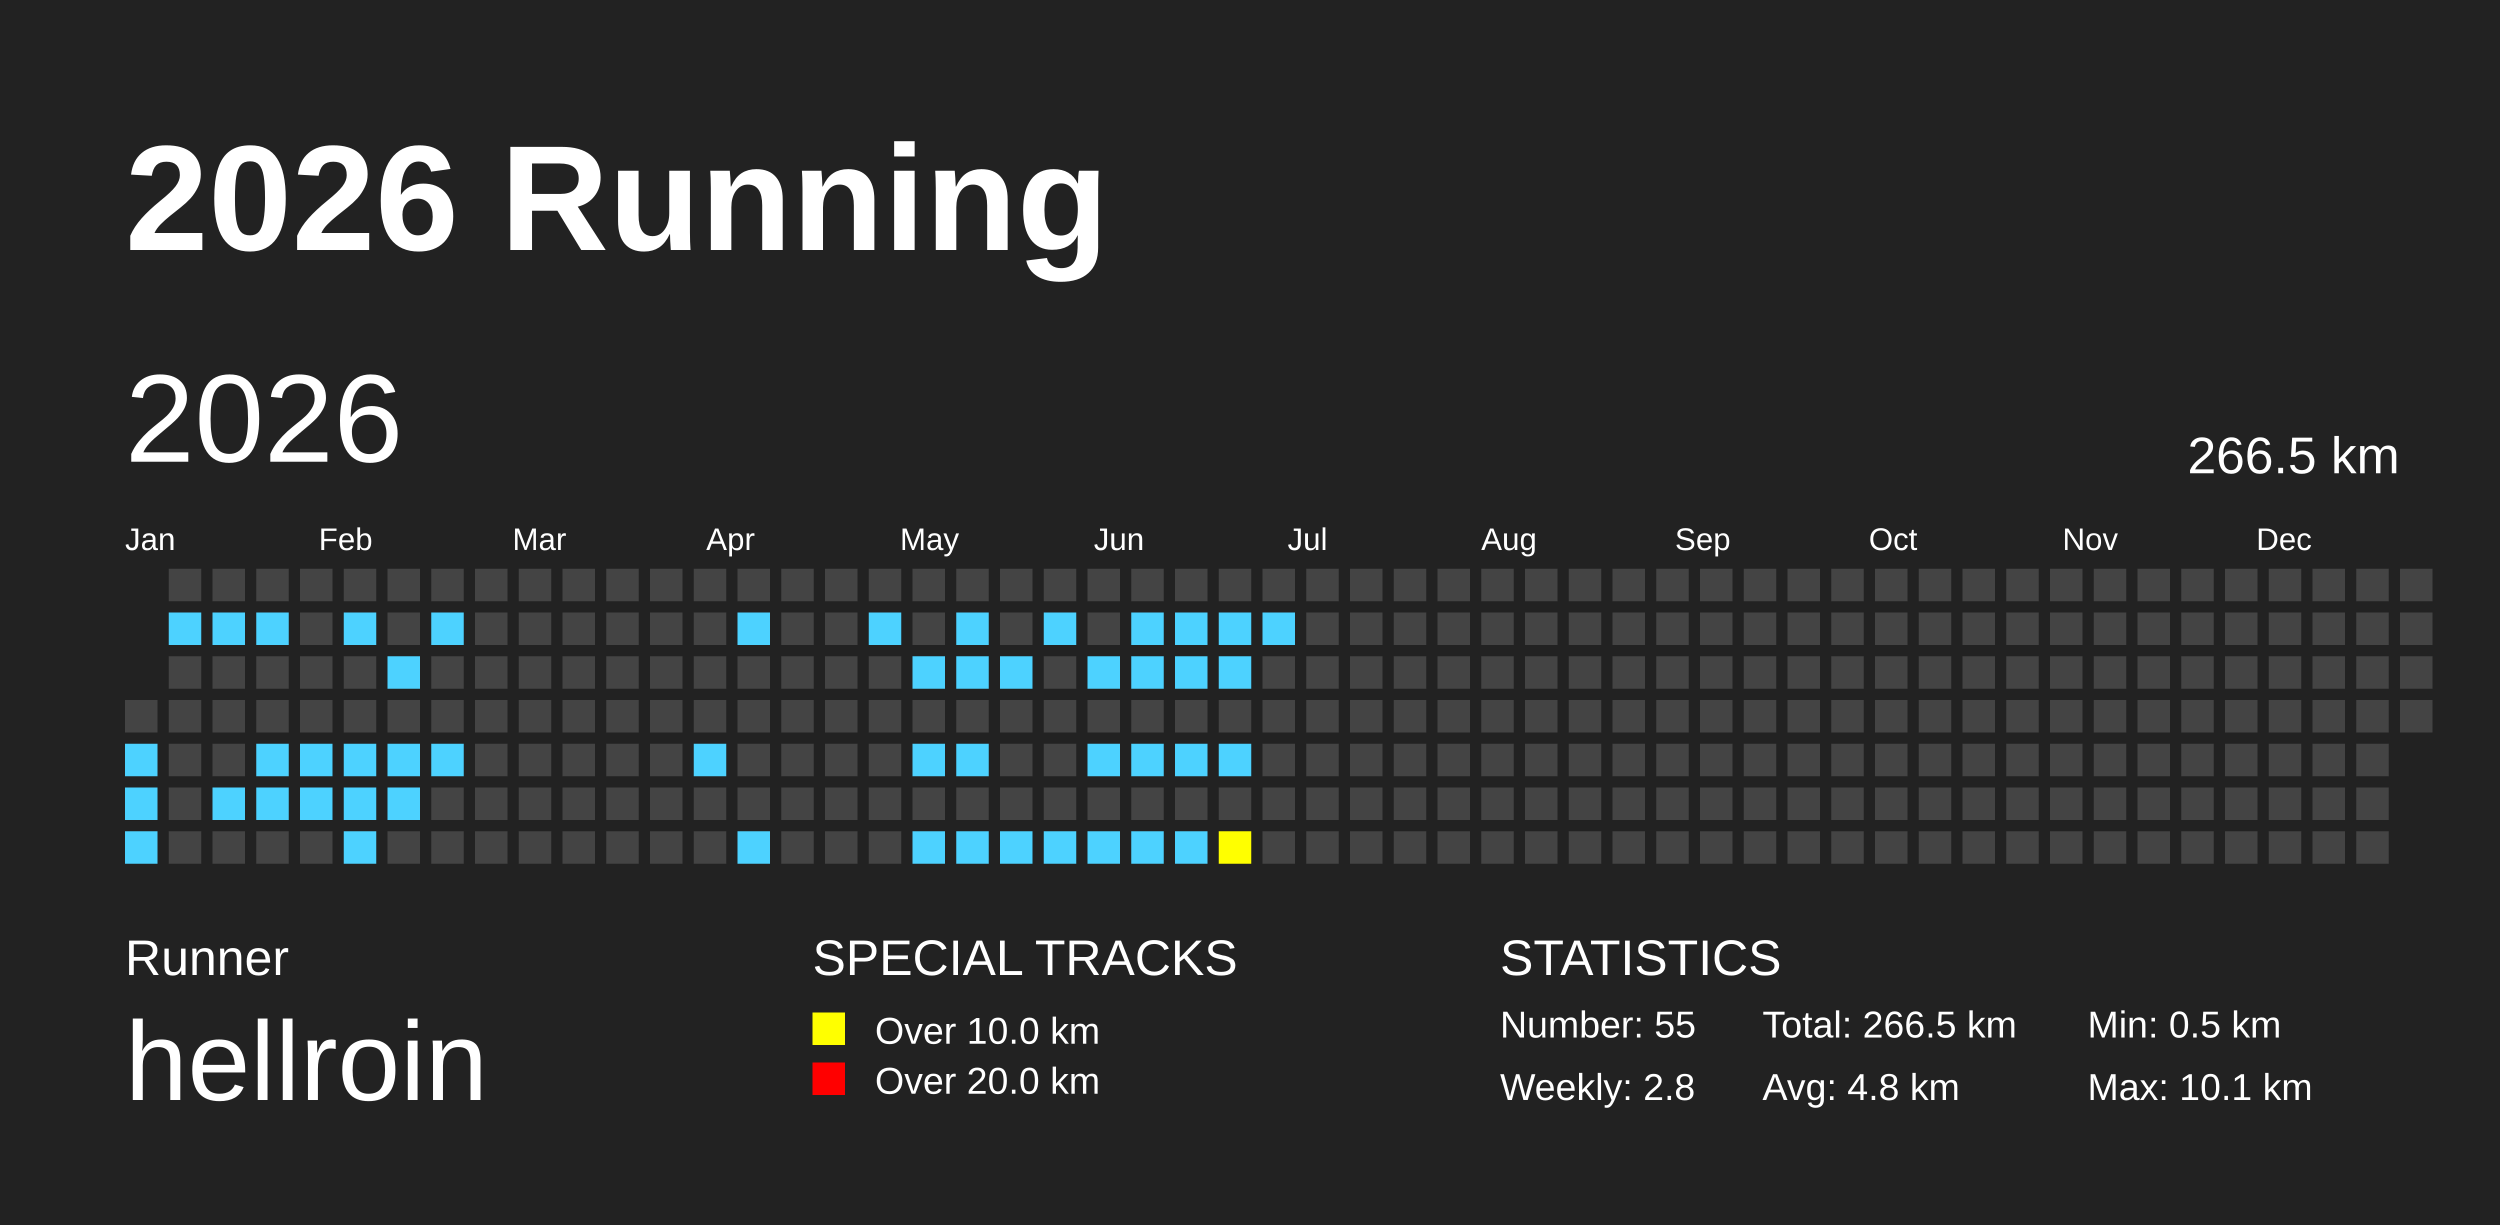
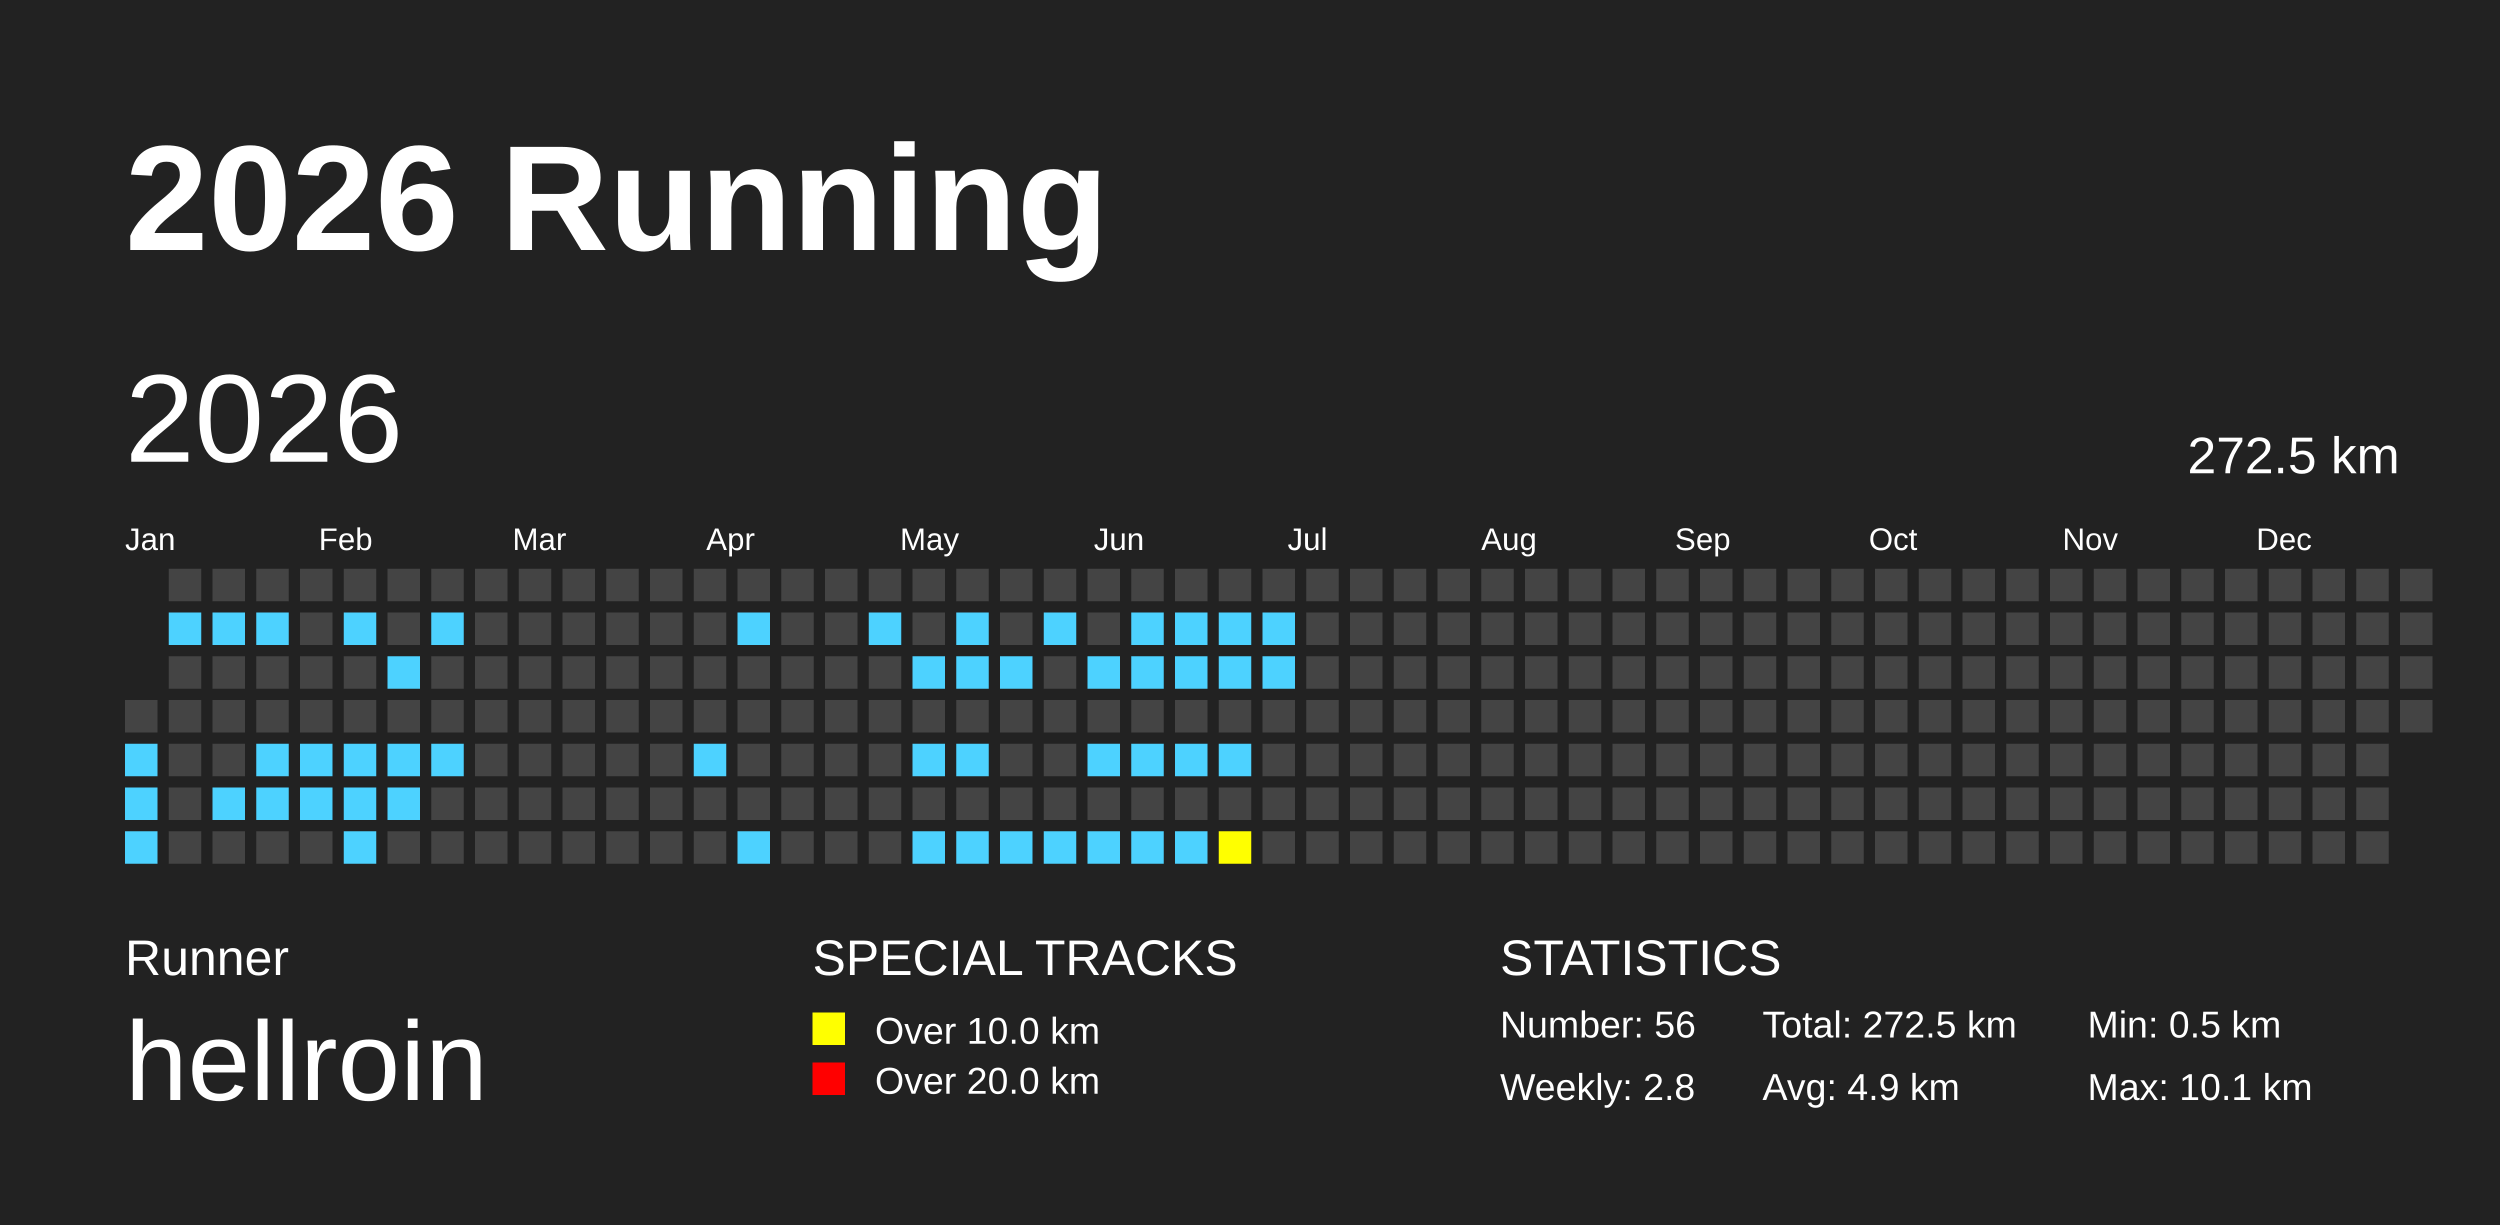
<svg xmlns="http://www.w3.org/2000/svg" baseProfile="full" height="98mm" version="1.1" viewBox="0,0,200,98" width="200mm">
  <defs />
  <rect fill="#222222" height="98" width="200" x="0" y="0" />
  <text fill="#FFFFFF" style="font-size:12px; font-family:Arial; font-weight:bold;" x="10" y="20">2026 Running</text>
  <text fill="#FFFFFF" style="font-size:4px; font-family:Arial" x="10" y="78">Runner</text>
  <text fill="#FFFFFF" style="font-size:9px; font-family:Arial" x="10" y="88">hellroin</text>
  <text fill="#FFFFFF" style="font-size:4px; font-family:Arial" x="65" y="78">SPECIAL TRACKS</text>
  <rect fill="yellow" height="2.6" width="2.6" x="65" y="81" />
  <text fill="#FFFFFF" style="font-size:3px; font-family:Arial" x="70" y="83.5">Over 10.0 km</text>
  <rect fill="red" height="2.6" width="2.6" x="65" y="85" />
  <text fill="#FFFFFF" style="font-size:3px; font-family:Arial" x="70" y="87.5">Over 20.0 km</text>
  <text fill="#FFFFFF" style="font-size:4px; font-family:Arial" x="120" y="78">STATISTICS</text>
-   <text fill="#FFFFFF" style="font-size:3px; font-family:Arial" x="120" y="83">Number: 55</text>
+   <text fill="#FFFFFF" style="font-size:3px; font-family:Arial" x="120" y="83">Number: 56</text>
  <text fill="#FFFFFF" style="font-size:3px; font-family:Arial" x="120" y="88">Weekly: 2.8</text>
-   <text fill="#FFFFFF" style="font-size:3px; font-family:Arial" x="141" y="83">Total: 266.5 km</text>
-   <text fill="#FFFFFF" style="font-size:3px; font-family:Arial" x="141" y="88">Avg: 4.8 km</text>
+   <text fill="#FFFFFF" style="font-size:3px; font-family:Arial" x="141" y="83">Total: 272.5 km</text>
+   <text fill="#FFFFFF" style="font-size:3px; font-family:Arial" x="141" y="88">Avg: 4.9 km</text>
  <text fill="#FFFFFF" style="font-size:3px; font-family:Arial" x="167" y="83">Min: 0.5 km</text>
  <text fill="#FFFFFF" style="font-size:3px; font-family:Arial" x="167" y="88">Max: 10.1 km</text>
  <text dominant-baseline="hanging" fill="#FFFFFF" style="font-size:10.0px; font-family:Arial;" x="10" y="30">2026</text>
-   <text dominant-baseline="hanging" fill="#FFFFFF" style="font-size:4.125px; font-family:Arial;" x="175" y="35">266.5 km</text>
+   <text dominant-baseline="hanging" fill="#FFFFFF" style="font-size:4.125px; font-family:Arial;" x="175" y="35">272.5 km</text>
  <text fill="#FFFFFF" style="font-size:2.5px; font-family:Arial" x="10.0" y="44">Jan</text>
  <text fill="#FFFFFF" style="font-size:2.5px; font-family:Arial" x="25.5" y="44">Feb</text>
  <text fill="#FFFFFF" style="font-size:2.5px; font-family:Arial" x="41.0" y="44">Mar</text>
  <text fill="#FFFFFF" style="font-size:2.5px; font-family:Arial" x="56.5" y="44">Apr</text>
  <text fill="#FFFFFF" style="font-size:2.5px; font-family:Arial" x="72.0" y="44">May</text>
  <text fill="#FFFFFF" style="font-size:2.5px; font-family:Arial" x="87.5" y="44">Jun</text>
  <text fill="#FFFFFF" style="font-size:2.5px; font-family:Arial" x="103.0" y="44">Jul</text>
  <text fill="#FFFFFF" style="font-size:2.5px; font-family:Arial" x="118.5" y="44">Aug</text>
  <text fill="#FFFFFF" style="font-size:2.5px; font-family:Arial" x="134.0" y="44">Sep</text>
  <text fill="#FFFFFF" style="font-size:2.5px; font-family:Arial" x="149.5" y="44">Oct</text>
  <text fill="#FFFFFF" style="font-size:2.5px; font-family:Arial" x="165.0" y="44">Nov</text>
  <text fill="#FFFFFF" style="font-size:2.5px; font-family:Arial" x="180.5" y="44">Dec</text>
  <rect fill="#444444" height="2.6" width="2.6" x="10.0" y="56.0" />
  <rect fill="#4DD2FF" height="2.6" width="2.6" x="10.0" y="59.5" />
  <rect fill="#4DD2FF" height="2.6" width="2.6" x="10.0" y="63.0" />
  <rect fill="#4DD2FF" height="2.6" width="2.6" x="10.0" y="66.5" />
  <rect fill="#444444" height="2.6" width="2.6" x="13.5" y="45.5" />
  <rect fill="#4DD2FF" height="2.6" width="2.6" x="13.5" y="49.0" />
  <rect fill="#444444" height="2.6" width="2.6" x="13.5" y="52.5" />
  <rect fill="#444444" height="2.6" width="2.6" x="13.5" y="56.0" />
  <rect fill="#444444" height="2.6" width="2.6" x="13.5" y="59.5" />
  <rect fill="#444444" height="2.6" width="2.6" x="13.5" y="63.0" />
  <rect fill="#444444" height="2.6" width="2.6" x="13.5" y="66.5" />
  <rect fill="#444444" height="2.6" width="2.6" x="17.0" y="45.5" />
  <rect fill="#4DD2FF" height="2.6" width="2.6" x="17.0" y="49.0" />
  <rect fill="#444444" height="2.6" width="2.6" x="17.0" y="52.5" />
  <rect fill="#444444" height="2.6" width="2.6" x="17.0" y="56.0" />
  <rect fill="#444444" height="2.6" width="2.6" x="17.0" y="59.5" />
  <rect fill="#4DD2FF" height="2.6" width="2.6" x="17.0" y="63.0" />
  <rect fill="#444444" height="2.6" width="2.6" x="17.0" y="66.5" />
  <rect fill="#444444" height="2.6" width="2.6" x="20.5" y="45.5" />
  <rect fill="#4DD2FF" height="2.6" width="2.6" x="20.5" y="49.0" />
  <rect fill="#444444" height="2.6" width="2.6" x="20.5" y="52.5" />
  <rect fill="#444444" height="2.6" width="2.6" x="20.5" y="56.0" />
  <rect fill="#4DD2FF" height="2.6" width="2.6" x="20.5" y="59.5" />
  <rect fill="#4DD2FF" height="2.6" width="2.6" x="20.5" y="63.0" />
  <rect fill="#444444" height="2.6" width="2.6" x="20.5" y="66.5" />
  <rect fill="#444444" height="2.6" width="2.6" x="24.0" y="45.5" />
  <rect fill="#444444" height="2.6" width="2.6" x="24.0" y="49.0" />
  <rect fill="#444444" height="2.6" width="2.6" x="24.0" y="52.5" />
  <rect fill="#444444" height="2.6" width="2.6" x="24.0" y="56.0" />
  <rect fill="#4DD2FF" height="2.6" width="2.6" x="24.0" y="59.5" />
  <rect fill="#4DD2FF" height="2.6" width="2.6" x="24.0" y="63.0" />
  <rect fill="#444444" height="2.6" width="2.6" x="24.0" y="66.5" />
  <rect fill="#444444" height="2.6" width="2.6" x="27.5" y="45.5" />
  <rect fill="#4DD2FF" height="2.6" width="2.6" x="27.5" y="49.0" />
  <rect fill="#444444" height="2.6" width="2.6" x="27.5" y="52.5" />
  <rect fill="#444444" height="2.6" width="2.6" x="27.5" y="56.0" />
  <rect fill="#4DD2FF" height="2.6" width="2.6" x="27.5" y="59.5" />
  <rect fill="#4DD2FF" height="2.6" width="2.6" x="27.5" y="63.0" />
  <rect fill="#4DD2FF" height="2.6" width="2.6" x="27.5" y="66.5" />
  <rect fill="#444444" height="2.6" width="2.6" x="31.0" y="45.5" />
  <rect fill="#444444" height="2.6" width="2.6" x="31.0" y="49.0" />
  <rect fill="#4DD2FF" height="2.6" width="2.6" x="31.0" y="52.5" />
  <rect fill="#444444" height="2.6" width="2.6" x="31.0" y="56.0" />
  <rect fill="#4DD2FF" height="2.6" width="2.6" x="31.0" y="59.5" />
  <rect fill="#4DD2FF" height="2.6" width="2.6" x="31.0" y="63.0" />
  <rect fill="#444444" height="2.6" width="2.6" x="31.0" y="66.5" />
  <rect fill="#444444" height="2.6" width="2.6" x="34.5" y="45.5" />
  <rect fill="#4DD2FF" height="2.6" width="2.6" x="34.5" y="49.0" />
  <rect fill="#444444" height="2.6" width="2.6" x="34.5" y="52.5" />
  <rect fill="#444444" height="2.6" width="2.6" x="34.5" y="56.0" />
  <rect fill="#4DD2FF" height="2.6" width="2.6" x="34.5" y="59.5" />
  <rect fill="#444444" height="2.6" width="2.6" x="34.5" y="63.0" />
  <rect fill="#444444" height="2.6" width="2.6" x="34.5" y="66.5" />
  <rect fill="#444444" height="2.6" width="2.6" x="38.0" y="45.5" />
  <rect fill="#444444" height="2.6" width="2.6" x="38.0" y="49.0" />
  <rect fill="#444444" height="2.6" width="2.6" x="38.0" y="52.5" />
  <rect fill="#444444" height="2.6" width="2.6" x="38.0" y="56.0" />
  <rect fill="#444444" height="2.6" width="2.6" x="38.0" y="59.5" />
  <rect fill="#444444" height="2.6" width="2.6" x="38.0" y="63.0" />
  <rect fill="#444444" height="2.6" width="2.6" x="38.0" y="66.5" />
  <rect fill="#444444" height="2.6" width="2.6" x="41.5" y="45.5" />
  <rect fill="#444444" height="2.6" width="2.6" x="41.5" y="49.0" />
  <rect fill="#444444" height="2.6" width="2.6" x="41.5" y="52.5" />
  <rect fill="#444444" height="2.6" width="2.6" x="41.5" y="56.0" />
  <rect fill="#444444" height="2.6" width="2.6" x="41.5" y="59.5" />
  <rect fill="#444444" height="2.6" width="2.6" x="41.5" y="63.0" />
  <rect fill="#444444" height="2.6" width="2.6" x="41.5" y="66.5" />
  <rect fill="#444444" height="2.6" width="2.6" x="45.0" y="45.5" />
  <rect fill="#444444" height="2.6" width="2.6" x="45.0" y="49.0" />
  <rect fill="#444444" height="2.6" width="2.6" x="45.0" y="52.5" />
  <rect fill="#444444" height="2.6" width="2.6" x="45.0" y="56.0" />
  <rect fill="#444444" height="2.6" width="2.6" x="45.0" y="59.5" />
  <rect fill="#444444" height="2.6" width="2.6" x="45.0" y="63.0" />
  <rect fill="#444444" height="2.6" width="2.6" x="45.0" y="66.5" />
  <rect fill="#444444" height="2.6" width="2.6" x="48.5" y="45.5" />
  <rect fill="#444444" height="2.6" width="2.6" x="48.5" y="49.0" />
  <rect fill="#444444" height="2.6" width="2.6" x="48.5" y="52.5" />
  <rect fill="#444444" height="2.6" width="2.6" x="48.5" y="56.0" />
  <rect fill="#444444" height="2.6" width="2.6" x="48.5" y="59.5" />
  <rect fill="#444444" height="2.6" width="2.6" x="48.5" y="63.0" />
  <rect fill="#444444" height="2.6" width="2.6" x="48.5" y="66.5" />
  <rect fill="#444444" height="2.6" width="2.6" x="52.0" y="45.5" />
  <rect fill="#444444" height="2.6" width="2.6" x="52.0" y="49.0" />
  <rect fill="#444444" height="2.6" width="2.6" x="52.0" y="52.5" />
  <rect fill="#444444" height="2.6" width="2.6" x="52.0" y="56.0" />
  <rect fill="#444444" height="2.6" width="2.6" x="52.0" y="59.5" />
  <rect fill="#444444" height="2.6" width="2.6" x="52.0" y="63.0" />
  <rect fill="#444444" height="2.6" width="2.6" x="52.0" y="66.5" />
  <rect fill="#444444" height="2.6" width="2.6" x="55.5" y="45.5" />
  <rect fill="#444444" height="2.6" width="2.6" x="55.5" y="49.0" />
  <rect fill="#444444" height="2.6" width="2.6" x="55.5" y="52.5" />
  <rect fill="#444444" height="2.6" width="2.6" x="55.5" y="56.0" />
  <rect fill="#4DD2FF" height="2.6" width="2.6" x="55.5" y="59.5" />
  <rect fill="#444444" height="2.6" width="2.6" x="55.5" y="63.0" />
  <rect fill="#444444" height="2.6" width="2.6" x="55.5" y="66.5" />
  <rect fill="#444444" height="2.6" width="2.6" x="59.0" y="45.5" />
  <rect fill="#4DD2FF" height="2.6" width="2.6" x="59.0" y="49.0" />
  <rect fill="#444444" height="2.6" width="2.6" x="59.0" y="52.5" />
  <rect fill="#444444" height="2.6" width="2.6" x="59.0" y="56.0" />
  <rect fill="#444444" height="2.6" width="2.6" x="59.0" y="59.5" />
  <rect fill="#444444" height="2.6" width="2.6" x="59.0" y="63.0" />
  <rect fill="#4DD2FF" height="2.6" width="2.6" x="59.0" y="66.5" />
  <rect fill="#444444" height="2.6" width="2.6" x="62.5" y="45.5" />
  <rect fill="#444444" height="2.6" width="2.6" x="62.5" y="49.0" />
  <rect fill="#444444" height="2.6" width="2.6" x="62.5" y="52.5" />
  <rect fill="#444444" height="2.6" width="2.6" x="62.5" y="56.0" />
  <rect fill="#444444" height="2.6" width="2.6" x="62.5" y="59.5" />
  <rect fill="#444444" height="2.6" width="2.6" x="62.5" y="63.0" />
  <rect fill="#444444" height="2.6" width="2.6" x="62.5" y="66.5" />
  <rect fill="#444444" height="2.6" width="2.6" x="66.0" y="45.5" />
  <rect fill="#444444" height="2.6" width="2.6" x="66.0" y="49.0" />
  <rect fill="#444444" height="2.6" width="2.6" x="66.0" y="52.5" />
  <rect fill="#444444" height="2.6" width="2.6" x="66.0" y="56.0" />
  <rect fill="#444444" height="2.6" width="2.6" x="66.0" y="59.5" />
  <rect fill="#444444" height="2.6" width="2.6" x="66.0" y="63.0" />
  <rect fill="#444444" height="2.6" width="2.6" x="66.0" y="66.5" />
  <rect fill="#444444" height="2.6" width="2.6" x="69.5" y="45.5" />
  <rect fill="#4DD2FF" height="2.6" width="2.6" x="69.5" y="49.0" />
  <rect fill="#444444" height="2.6" width="2.6" x="69.5" y="52.5" />
  <rect fill="#444444" height="2.6" width="2.6" x="69.5" y="56.0" />
  <rect fill="#444444" height="2.6" width="2.6" x="69.5" y="59.5" />
  <rect fill="#444444" height="2.6" width="2.6" x="69.5" y="63.0" />
  <rect fill="#444444" height="2.6" width="2.6" x="69.5" y="66.5" />
  <rect fill="#444444" height="2.6" width="2.6" x="73.0" y="45.5" />
  <rect fill="#444444" height="2.6" width="2.6" x="73.0" y="49.0" />
  <rect fill="#4DD2FF" height="2.6" width="2.6" x="73.0" y="52.5" />
  <rect fill="#444444" height="2.6" width="2.6" x="73.0" y="56.0" />
  <rect fill="#4DD2FF" height="2.6" width="2.6" x="73.0" y="59.5" />
  <rect fill="#444444" height="2.6" width="2.6" x="73.0" y="63.0" />
  <rect fill="#4DD2FF" height="2.6" width="2.6" x="73.0" y="66.5" />
  <rect fill="#444444" height="2.6" width="2.6" x="76.5" y="45.5" />
  <rect fill="#4DD2FF" height="2.6" width="2.6" x="76.5" y="49.0" />
  <rect fill="#4DD2FF" height="2.6" width="2.6" x="76.5" y="52.5" />
  <rect fill="#444444" height="2.6" width="2.6" x="76.5" y="56.0" />
  <rect fill="#4DD2FF" height="2.6" width="2.6" x="76.5" y="59.5" />
  <rect fill="#444444" height="2.6" width="2.6" x="76.5" y="63.0" />
  <rect fill="#4DD2FF" height="2.6" width="2.6" x="76.5" y="66.5" />
  <rect fill="#444444" height="2.6" width="2.6" x="80.0" y="45.5" />
  <rect fill="#444444" height="2.6" width="2.6" x="80.0" y="49.0" />
  <rect fill="#4DD2FF" height="2.6" width="2.6" x="80.0" y="52.5" />
  <rect fill="#444444" height="2.6" width="2.6" x="80.0" y="56.0" />
  <rect fill="#444444" height="2.6" width="2.6" x="80.0" y="59.5" />
  <rect fill="#444444" height="2.6" width="2.6" x="80.0" y="63.0" />
  <rect fill="#4DD2FF" height="2.6" width="2.6" x="80.0" y="66.5" />
  <rect fill="#444444" height="2.6" width="2.6" x="83.5" y="45.5" />
  <rect fill="#4DD2FF" height="2.6" width="2.6" x="83.5" y="49.0" />
  <rect fill="#444444" height="2.6" width="2.6" x="83.5" y="52.5" />
  <rect fill="#444444" height="2.6" width="2.6" x="83.5" y="56.0" />
  <rect fill="#444444" height="2.6" width="2.6" x="83.5" y="59.5" />
  <rect fill="#444444" height="2.6" width="2.6" x="83.5" y="63.0" />
  <rect fill="#4DD2FF" height="2.6" width="2.6" x="83.5" y="66.5" />
  <rect fill="#444444" height="2.6" width="2.6" x="87.0" y="45.5" />
  <rect fill="#444444" height="2.6" width="2.6" x="87.0" y="49.0" />
  <rect fill="#4DD2FF" height="2.6" width="2.6" x="87.0" y="52.5" />
  <rect fill="#444444" height="2.6" width="2.6" x="87.0" y="56.0" />
  <rect fill="#4DD2FF" height="2.6" width="2.6" x="87.0" y="59.5" />
  <rect fill="#444444" height="2.6" width="2.6" x="87.0" y="63.0" />
  <rect fill="#4DD2FF" height="2.6" width="2.6" x="87.0" y="66.5" />
  <rect fill="#444444" height="2.6" width="2.6" x="90.5" y="45.5" />
  <rect fill="#4DD2FF" height="2.6" width="2.6" x="90.5" y="49.0" />
  <rect fill="#4DD2FF" height="2.6" width="2.6" x="90.5" y="52.5" />
  <rect fill="#444444" height="2.6" width="2.6" x="90.5" y="56.0" />
  <rect fill="#4DD2FF" height="2.6" width="2.6" x="90.5" y="59.5" />
  <rect fill="#444444" height="2.6" width="2.6" x="90.5" y="63.0" />
  <rect fill="#4DD2FF" height="2.6" width="2.6" x="90.5" y="66.5" />
  <rect fill="#444444" height="2.6" width="2.6" x="94.0" y="45.5" />
  <rect fill="#4DD2FF" height="2.6" width="2.6" x="94.0" y="49.0" />
  <rect fill="#4DD2FF" height="2.6" width="2.6" x="94.0" y="52.5" />
  <rect fill="#444444" height="2.6" width="2.6" x="94.0" y="56.0" />
  <rect fill="#4DD2FF" height="2.6" width="2.6" x="94.0" y="59.5" />
  <rect fill="#444444" height="2.6" width="2.6" x="94.0" y="63.0" />
  <rect fill="#4DD2FF" height="2.6" width="2.6" x="94.0" y="66.5" />
  <rect fill="#444444" height="2.6" width="2.6" x="97.5" y="45.5" />
  <rect fill="#4DD2FF" height="2.6" width="2.6" x="97.5" y="49.0" />
  <rect fill="#4DD2FF" height="2.6" width="2.6" x="97.5" y="52.5" />
  <rect fill="#444444" height="2.6" width="2.6" x="97.5" y="56.0" />
  <rect fill="#4DD2FF" height="2.6" width="2.6" x="97.5" y="59.5" />
  <rect fill="#444444" height="2.6" width="2.6" x="97.5" y="63.0" />
  <rect fill="yellow" height="2.6" width="2.6" x="97.5" y="66.5" />
  <rect fill="#444444" height="2.6" width="2.6" x="101.0" y="45.5" />
  <rect fill="#4DD2FF" height="2.6" width="2.6" x="101.0" y="49.0" />
-   <rect fill="#444444" height="2.6" width="2.6" x="101.0" y="52.5" />
+   <rect fill="#4DD2FF" height="2.6" width="2.6" x="101.0" y="52.5" />
  <rect fill="#444444" height="2.6" width="2.6" x="101.0" y="56.0" />
  <rect fill="#444444" height="2.6" width="2.6" x="101.0" y="59.5" />
  <rect fill="#444444" height="2.6" width="2.6" x="101.0" y="63.0" />
  <rect fill="#444444" height="2.6" width="2.6" x="101.0" y="66.5" />
  <rect fill="#444444" height="2.6" width="2.6" x="104.5" y="45.5" />
  <rect fill="#444444" height="2.6" width="2.6" x="104.5" y="49.0" />
  <rect fill="#444444" height="2.6" width="2.6" x="104.5" y="52.5" />
  <rect fill="#444444" height="2.6" width="2.6" x="104.5" y="56.0" />
  <rect fill="#444444" height="2.6" width="2.6" x="104.5" y="59.5" />
  <rect fill="#444444" height="2.6" width="2.6" x="104.5" y="63.0" />
  <rect fill="#444444" height="2.6" width="2.6" x="104.5" y="66.5" />
  <rect fill="#444444" height="2.6" width="2.6" x="108.0" y="45.5" />
  <rect fill="#444444" height="2.6" width="2.6" x="108.0" y="49.0" />
  <rect fill="#444444" height="2.6" width="2.6" x="108.0" y="52.5" />
  <rect fill="#444444" height="2.6" width="2.6" x="108.0" y="56.0" />
  <rect fill="#444444" height="2.6" width="2.6" x="108.0" y="59.5" />
  <rect fill="#444444" height="2.6" width="2.6" x="108.0" y="63.0" />
  <rect fill="#444444" height="2.6" width="2.6" x="108.0" y="66.5" />
  <rect fill="#444444" height="2.6" width="2.6" x="111.5" y="45.5" />
  <rect fill="#444444" height="2.6" width="2.6" x="111.5" y="49.0" />
  <rect fill="#444444" height="2.6" width="2.6" x="111.5" y="52.5" />
  <rect fill="#444444" height="2.6" width="2.6" x="111.5" y="56.0" />
  <rect fill="#444444" height="2.6" width="2.6" x="111.5" y="59.5" />
  <rect fill="#444444" height="2.6" width="2.6" x="111.5" y="63.0" />
  <rect fill="#444444" height="2.6" width="2.6" x="111.5" y="66.5" />
  <rect fill="#444444" height="2.6" width="2.6" x="115.0" y="45.5" />
  <rect fill="#444444" height="2.6" width="2.6" x="115.0" y="49.0" />
  <rect fill="#444444" height="2.6" width="2.6" x="115.0" y="52.5" />
  <rect fill="#444444" height="2.6" width="2.6" x="115.0" y="56.0" />
  <rect fill="#444444" height="2.6" width="2.6" x="115.0" y="59.5" />
  <rect fill="#444444" height="2.6" width="2.6" x="115.0" y="63.0" />
  <rect fill="#444444" height="2.6" width="2.6" x="115.0" y="66.5" />
  <rect fill="#444444" height="2.6" width="2.6" x="118.5" y="45.5" />
  <rect fill="#444444" height="2.6" width="2.6" x="118.5" y="49.0" />
  <rect fill="#444444" height="2.6" width="2.6" x="118.5" y="52.5" />
  <rect fill="#444444" height="2.6" width="2.6" x="118.5" y="56.0" />
  <rect fill="#444444" height="2.6" width="2.6" x="118.5" y="59.5" />
  <rect fill="#444444" height="2.6" width="2.6" x="118.5" y="63.0" />
  <rect fill="#444444" height="2.6" width="2.6" x="118.5" y="66.5" />
  <rect fill="#444444" height="2.6" width="2.6" x="122.0" y="45.5" />
  <rect fill="#444444" height="2.6" width="2.6" x="122.0" y="49.0" />
  <rect fill="#444444" height="2.6" width="2.6" x="122.0" y="52.5" />
  <rect fill="#444444" height="2.6" width="2.6" x="122.0" y="56.0" />
  <rect fill="#444444" height="2.6" width="2.6" x="122.0" y="59.5" />
  <rect fill="#444444" height="2.6" width="2.6" x="122.0" y="63.0" />
  <rect fill="#444444" height="2.6" width="2.6" x="122.0" y="66.5" />
  <rect fill="#444444" height="2.6" width="2.6" x="125.5" y="45.5" />
  <rect fill="#444444" height="2.6" width="2.6" x="125.5" y="49.0" />
  <rect fill="#444444" height="2.6" width="2.6" x="125.5" y="52.5" />
  <rect fill="#444444" height="2.6" width="2.6" x="125.5" y="56.0" />
  <rect fill="#444444" height="2.6" width="2.6" x="125.5" y="59.5" />
  <rect fill="#444444" height="2.6" width="2.6" x="125.5" y="63.0" />
  <rect fill="#444444" height="2.6" width="2.6" x="125.5" y="66.5" />
  <rect fill="#444444" height="2.6" width="2.6" x="129.0" y="45.5" />
  <rect fill="#444444" height="2.6" width="2.6" x="129.0" y="49.0" />
  <rect fill="#444444" height="2.6" width="2.6" x="129.0" y="52.5" />
  <rect fill="#444444" height="2.6" width="2.6" x="129.0" y="56.0" />
  <rect fill="#444444" height="2.6" width="2.6" x="129.0" y="59.5" />
  <rect fill="#444444" height="2.6" width="2.6" x="129.0" y="63.0" />
  <rect fill="#444444" height="2.6" width="2.6" x="129.0" y="66.5" />
  <rect fill="#444444" height="2.6" width="2.6" x="132.5" y="45.5" />
  <rect fill="#444444" height="2.6" width="2.6" x="132.5" y="49.0" />
  <rect fill="#444444" height="2.6" width="2.6" x="132.5" y="52.5" />
  <rect fill="#444444" height="2.6" width="2.6" x="132.5" y="56.0" />
  <rect fill="#444444" height="2.6" width="2.6" x="132.5" y="59.5" />
  <rect fill="#444444" height="2.6" width="2.6" x="132.5" y="63.0" />
  <rect fill="#444444" height="2.6" width="2.6" x="132.5" y="66.5" />
  <rect fill="#444444" height="2.6" width="2.6" x="136.0" y="45.5" />
  <rect fill="#444444" height="2.6" width="2.6" x="136.0" y="49.0" />
  <rect fill="#444444" height="2.6" width="2.6" x="136.0" y="52.5" />
  <rect fill="#444444" height="2.6" width="2.6" x="136.0" y="56.0" />
  <rect fill="#444444" height="2.6" width="2.6" x="136.0" y="59.5" />
  <rect fill="#444444" height="2.6" width="2.6" x="136.0" y="63.0" />
  <rect fill="#444444" height="2.6" width="2.6" x="136.0" y="66.5" />
  <rect fill="#444444" height="2.6" width="2.6" x="139.5" y="45.5" />
  <rect fill="#444444" height="2.6" width="2.6" x="139.5" y="49.0" />
  <rect fill="#444444" height="2.6" width="2.6" x="139.5" y="52.5" />
  <rect fill="#444444" height="2.6" width="2.6" x="139.5" y="56.0" />
  <rect fill="#444444" height="2.6" width="2.6" x="139.5" y="59.5" />
  <rect fill="#444444" height="2.6" width="2.6" x="139.5" y="63.0" />
  <rect fill="#444444" height="2.6" width="2.6" x="139.5" y="66.5" />
  <rect fill="#444444" height="2.6" width="2.6" x="143.0" y="45.5" />
  <rect fill="#444444" height="2.6" width="2.6" x="143.0" y="49.0" />
  <rect fill="#444444" height="2.6" width="2.6" x="143.0" y="52.5" />
  <rect fill="#444444" height="2.6" width="2.6" x="143.0" y="56.0" />
  <rect fill="#444444" height="2.6" width="2.6" x="143.0" y="59.5" />
  <rect fill="#444444" height="2.6" width="2.6" x="143.0" y="63.0" />
  <rect fill="#444444" height="2.6" width="2.6" x="143.0" y="66.5" />
  <rect fill="#444444" height="2.6" width="2.6" x="146.5" y="45.5" />
  <rect fill="#444444" height="2.6" width="2.6" x="146.5" y="49.0" />
  <rect fill="#444444" height="2.6" width="2.6" x="146.5" y="52.5" />
  <rect fill="#444444" height="2.6" width="2.6" x="146.5" y="56.0" />
  <rect fill="#444444" height="2.6" width="2.6" x="146.5" y="59.5" />
  <rect fill="#444444" height="2.6" width="2.6" x="146.5" y="63.0" />
  <rect fill="#444444" height="2.6" width="2.6" x="146.5" y="66.5" />
  <rect fill="#444444" height="2.6" width="2.6" x="150.0" y="45.5" />
  <rect fill="#444444" height="2.6" width="2.6" x="150.0" y="49.0" />
  <rect fill="#444444" height="2.6" width="2.6" x="150.0" y="52.5" />
  <rect fill="#444444" height="2.6" width="2.6" x="150.0" y="56.0" />
  <rect fill="#444444" height="2.6" width="2.6" x="150.0" y="59.5" />
  <rect fill="#444444" height="2.6" width="2.6" x="150.0" y="63.0" />
  <rect fill="#444444" height="2.6" width="2.6" x="150.0" y="66.5" />
  <rect fill="#444444" height="2.6" width="2.6" x="153.5" y="45.5" />
  <rect fill="#444444" height="2.6" width="2.6" x="153.5" y="49.0" />
  <rect fill="#444444" height="2.6" width="2.6" x="153.5" y="52.5" />
  <rect fill="#444444" height="2.6" width="2.6" x="153.5" y="56.0" />
  <rect fill="#444444" height="2.6" width="2.6" x="153.5" y="59.5" />
  <rect fill="#444444" height="2.6" width="2.6" x="153.5" y="63.0" />
  <rect fill="#444444" height="2.6" width="2.6" x="153.5" y="66.5" />
  <rect fill="#444444" height="2.6" width="2.6" x="157.0" y="45.5" />
  <rect fill="#444444" height="2.6" width="2.6" x="157.0" y="49.0" />
  <rect fill="#444444" height="2.6" width="2.6" x="157.0" y="52.5" />
  <rect fill="#444444" height="2.6" width="2.6" x="157.0" y="56.0" />
  <rect fill="#444444" height="2.6" width="2.6" x="157.0" y="59.5" />
  <rect fill="#444444" height="2.6" width="2.6" x="157.0" y="63.0" />
  <rect fill="#444444" height="2.6" width="2.6" x="157.0" y="66.5" />
  <rect fill="#444444" height="2.6" width="2.6" x="160.5" y="45.5" />
  <rect fill="#444444" height="2.6" width="2.6" x="160.5" y="49.0" />
  <rect fill="#444444" height="2.6" width="2.6" x="160.5" y="52.5" />
  <rect fill="#444444" height="2.6" width="2.6" x="160.5" y="56.0" />
  <rect fill="#444444" height="2.6" width="2.6" x="160.5" y="59.5" />
  <rect fill="#444444" height="2.6" width="2.6" x="160.5" y="63.0" />
  <rect fill="#444444" height="2.6" width="2.6" x="160.5" y="66.5" />
  <rect fill="#444444" height="2.6" width="2.6" x="164.0" y="45.5" />
  <rect fill="#444444" height="2.6" width="2.6" x="164.0" y="49.0" />
  <rect fill="#444444" height="2.6" width="2.6" x="164.0" y="52.5" />
  <rect fill="#444444" height="2.6" width="2.6" x="164.0" y="56.0" />
  <rect fill="#444444" height="2.6" width="2.6" x="164.0" y="59.5" />
  <rect fill="#444444" height="2.6" width="2.6" x="164.0" y="63.0" />
  <rect fill="#444444" height="2.6" width="2.6" x="164.0" y="66.5" />
  <rect fill="#444444" height="2.6" width="2.6" x="167.5" y="45.5" />
  <rect fill="#444444" height="2.6" width="2.6" x="167.5" y="49.0" />
  <rect fill="#444444" height="2.6" width="2.6" x="167.5" y="52.5" />
  <rect fill="#444444" height="2.6" width="2.6" x="167.5" y="56.0" />
  <rect fill="#444444" height="2.6" width="2.6" x="167.5" y="59.5" />
  <rect fill="#444444" height="2.6" width="2.6" x="167.5" y="63.0" />
  <rect fill="#444444" height="2.6" width="2.6" x="167.5" y="66.5" />
  <rect fill="#444444" height="2.6" width="2.6" x="171.0" y="45.5" />
  <rect fill="#444444" height="2.6" width="2.6" x="171.0" y="49.0" />
  <rect fill="#444444" height="2.6" width="2.6" x="171.0" y="52.5" />
  <rect fill="#444444" height="2.6" width="2.6" x="171.0" y="56.0" />
  <rect fill="#444444" height="2.6" width="2.6" x="171.0" y="59.5" />
  <rect fill="#444444" height="2.6" width="2.6" x="171.0" y="63.0" />
  <rect fill="#444444" height="2.6" width="2.6" x="171.0" y="66.5" />
  <rect fill="#444444" height="2.6" width="2.6" x="174.5" y="45.5" />
  <rect fill="#444444" height="2.6" width="2.6" x="174.5" y="49.0" />
  <rect fill="#444444" height="2.6" width="2.6" x="174.5" y="52.5" />
  <rect fill="#444444" height="2.6" width="2.6" x="174.5" y="56.0" />
  <rect fill="#444444" height="2.6" width="2.6" x="174.5" y="59.5" />
  <rect fill="#444444" height="2.6" width="2.6" x="174.5" y="63.0" />
  <rect fill="#444444" height="2.6" width="2.6" x="174.5" y="66.5" />
  <rect fill="#444444" height="2.6" width="2.6" x="178.0" y="45.5" />
  <rect fill="#444444" height="2.6" width="2.6" x="178.0" y="49.0" />
  <rect fill="#444444" height="2.6" width="2.6" x="178.0" y="52.5" />
  <rect fill="#444444" height="2.6" width="2.6" x="178.0" y="56.0" />
  <rect fill="#444444" height="2.6" width="2.6" x="178.0" y="59.5" />
  <rect fill="#444444" height="2.6" width="2.6" x="178.0" y="63.0" />
  <rect fill="#444444" height="2.6" width="2.6" x="178.0" y="66.5" />
  <rect fill="#444444" height="2.6" width="2.6" x="181.5" y="45.5" />
  <rect fill="#444444" height="2.6" width="2.6" x="181.5" y="49.0" />
  <rect fill="#444444" height="2.6" width="2.6" x="181.5" y="52.5" />
  <rect fill="#444444" height="2.6" width="2.6" x="181.5" y="56.0" />
  <rect fill="#444444" height="2.6" width="2.6" x="181.5" y="59.5" />
  <rect fill="#444444" height="2.6" width="2.6" x="181.5" y="63.0" />
  <rect fill="#444444" height="2.6" width="2.6" x="181.5" y="66.5" />
  <rect fill="#444444" height="2.6" width="2.6" x="185.0" y="45.5" />
  <rect fill="#444444" height="2.6" width="2.6" x="185.0" y="49.0" />
  <rect fill="#444444" height="2.6" width="2.6" x="185.0" y="52.5" />
  <rect fill="#444444" height="2.6" width="2.6" x="185.0" y="56.0" />
  <rect fill="#444444" height="2.6" width="2.6" x="185.0" y="59.5" />
  <rect fill="#444444" height="2.6" width="2.6" x="185.0" y="63.0" />
  <rect fill="#444444" height="2.6" width="2.6" x="185.0" y="66.5" />
  <rect fill="#444444" height="2.6" width="2.6" x="188.5" y="45.5" />
  <rect fill="#444444" height="2.6" width="2.6" x="188.5" y="49.0" />
  <rect fill="#444444" height="2.6" width="2.6" x="188.5" y="52.5" />
  <rect fill="#444444" height="2.6" width="2.6" x="188.5" y="56.0" />
  <rect fill="#444444" height="2.6" width="2.6" x="188.5" y="59.5" />
  <rect fill="#444444" height="2.6" width="2.6" x="188.5" y="63.0" />
  <rect fill="#444444" height="2.6" width="2.6" x="188.5" y="66.5" />
  <rect fill="#444444" height="2.6" width="2.6" x="192.0" y="45.5" />
  <rect fill="#444444" height="2.6" width="2.6" x="192.0" y="49.0" />
  <rect fill="#444444" height="2.6" width="2.6" x="192.0" y="52.5" />
  <rect fill="#444444" height="2.6" width="2.6" x="192.0" y="56.0" />
</svg>
